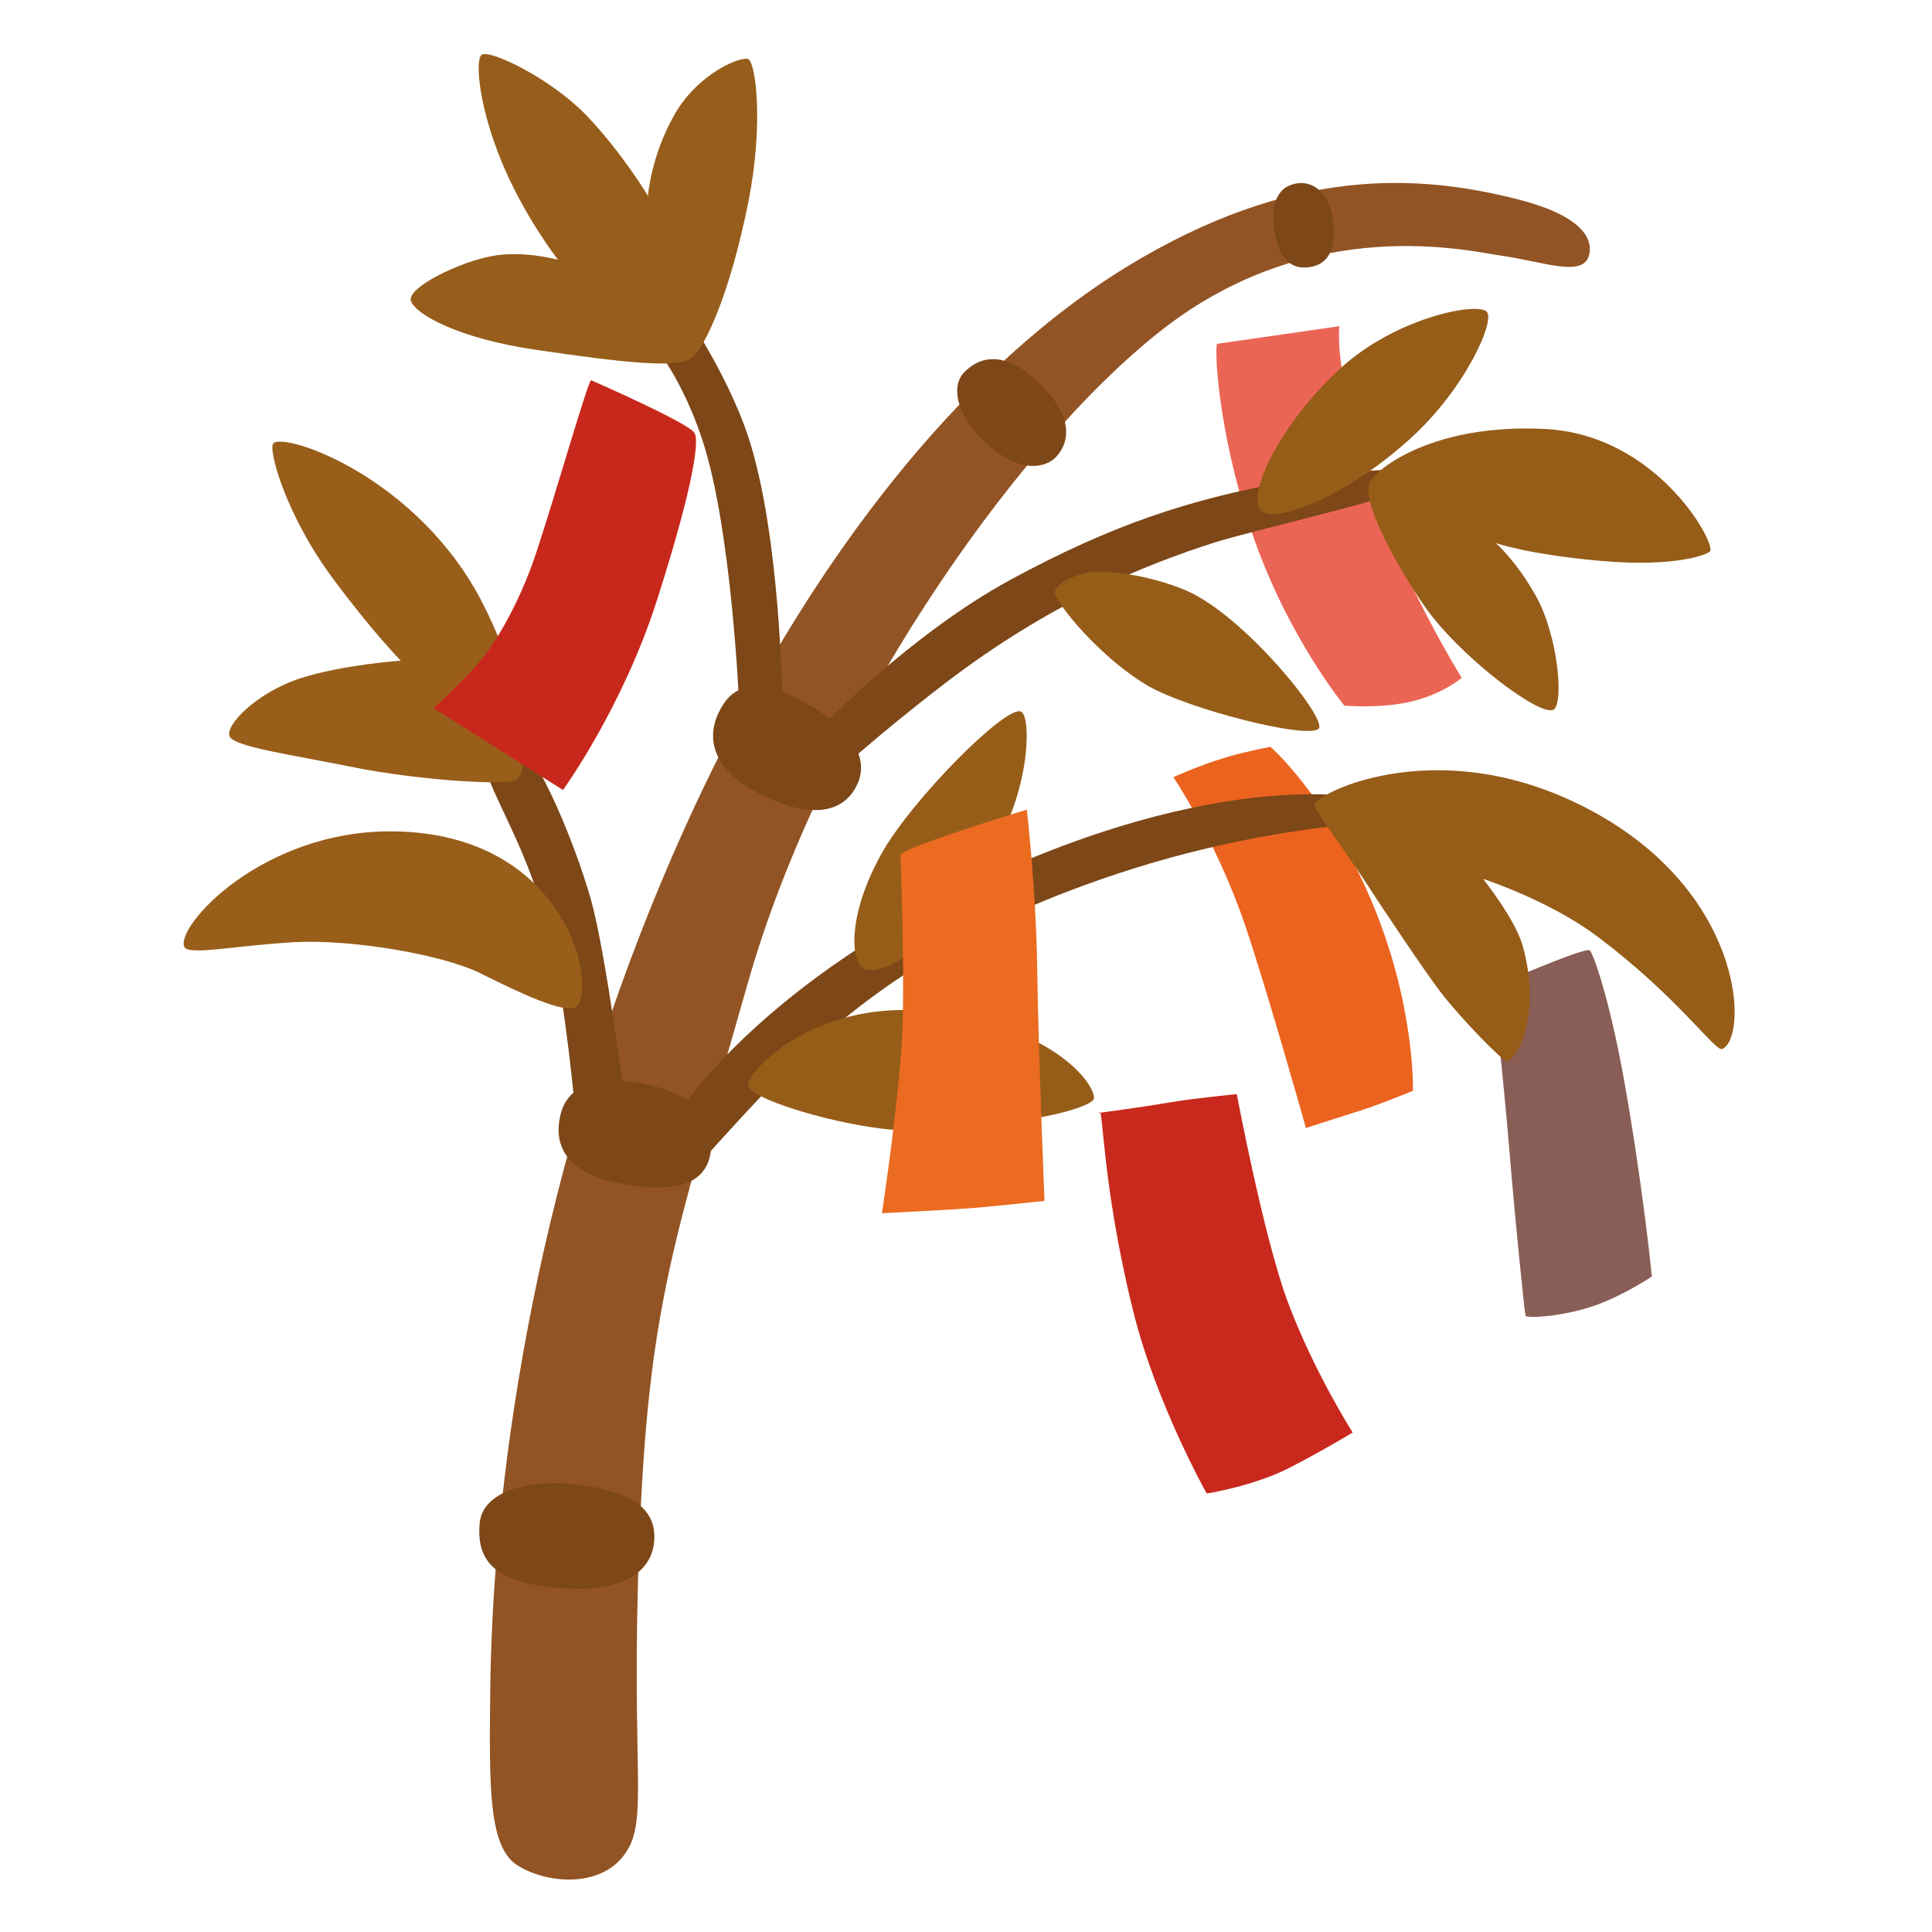
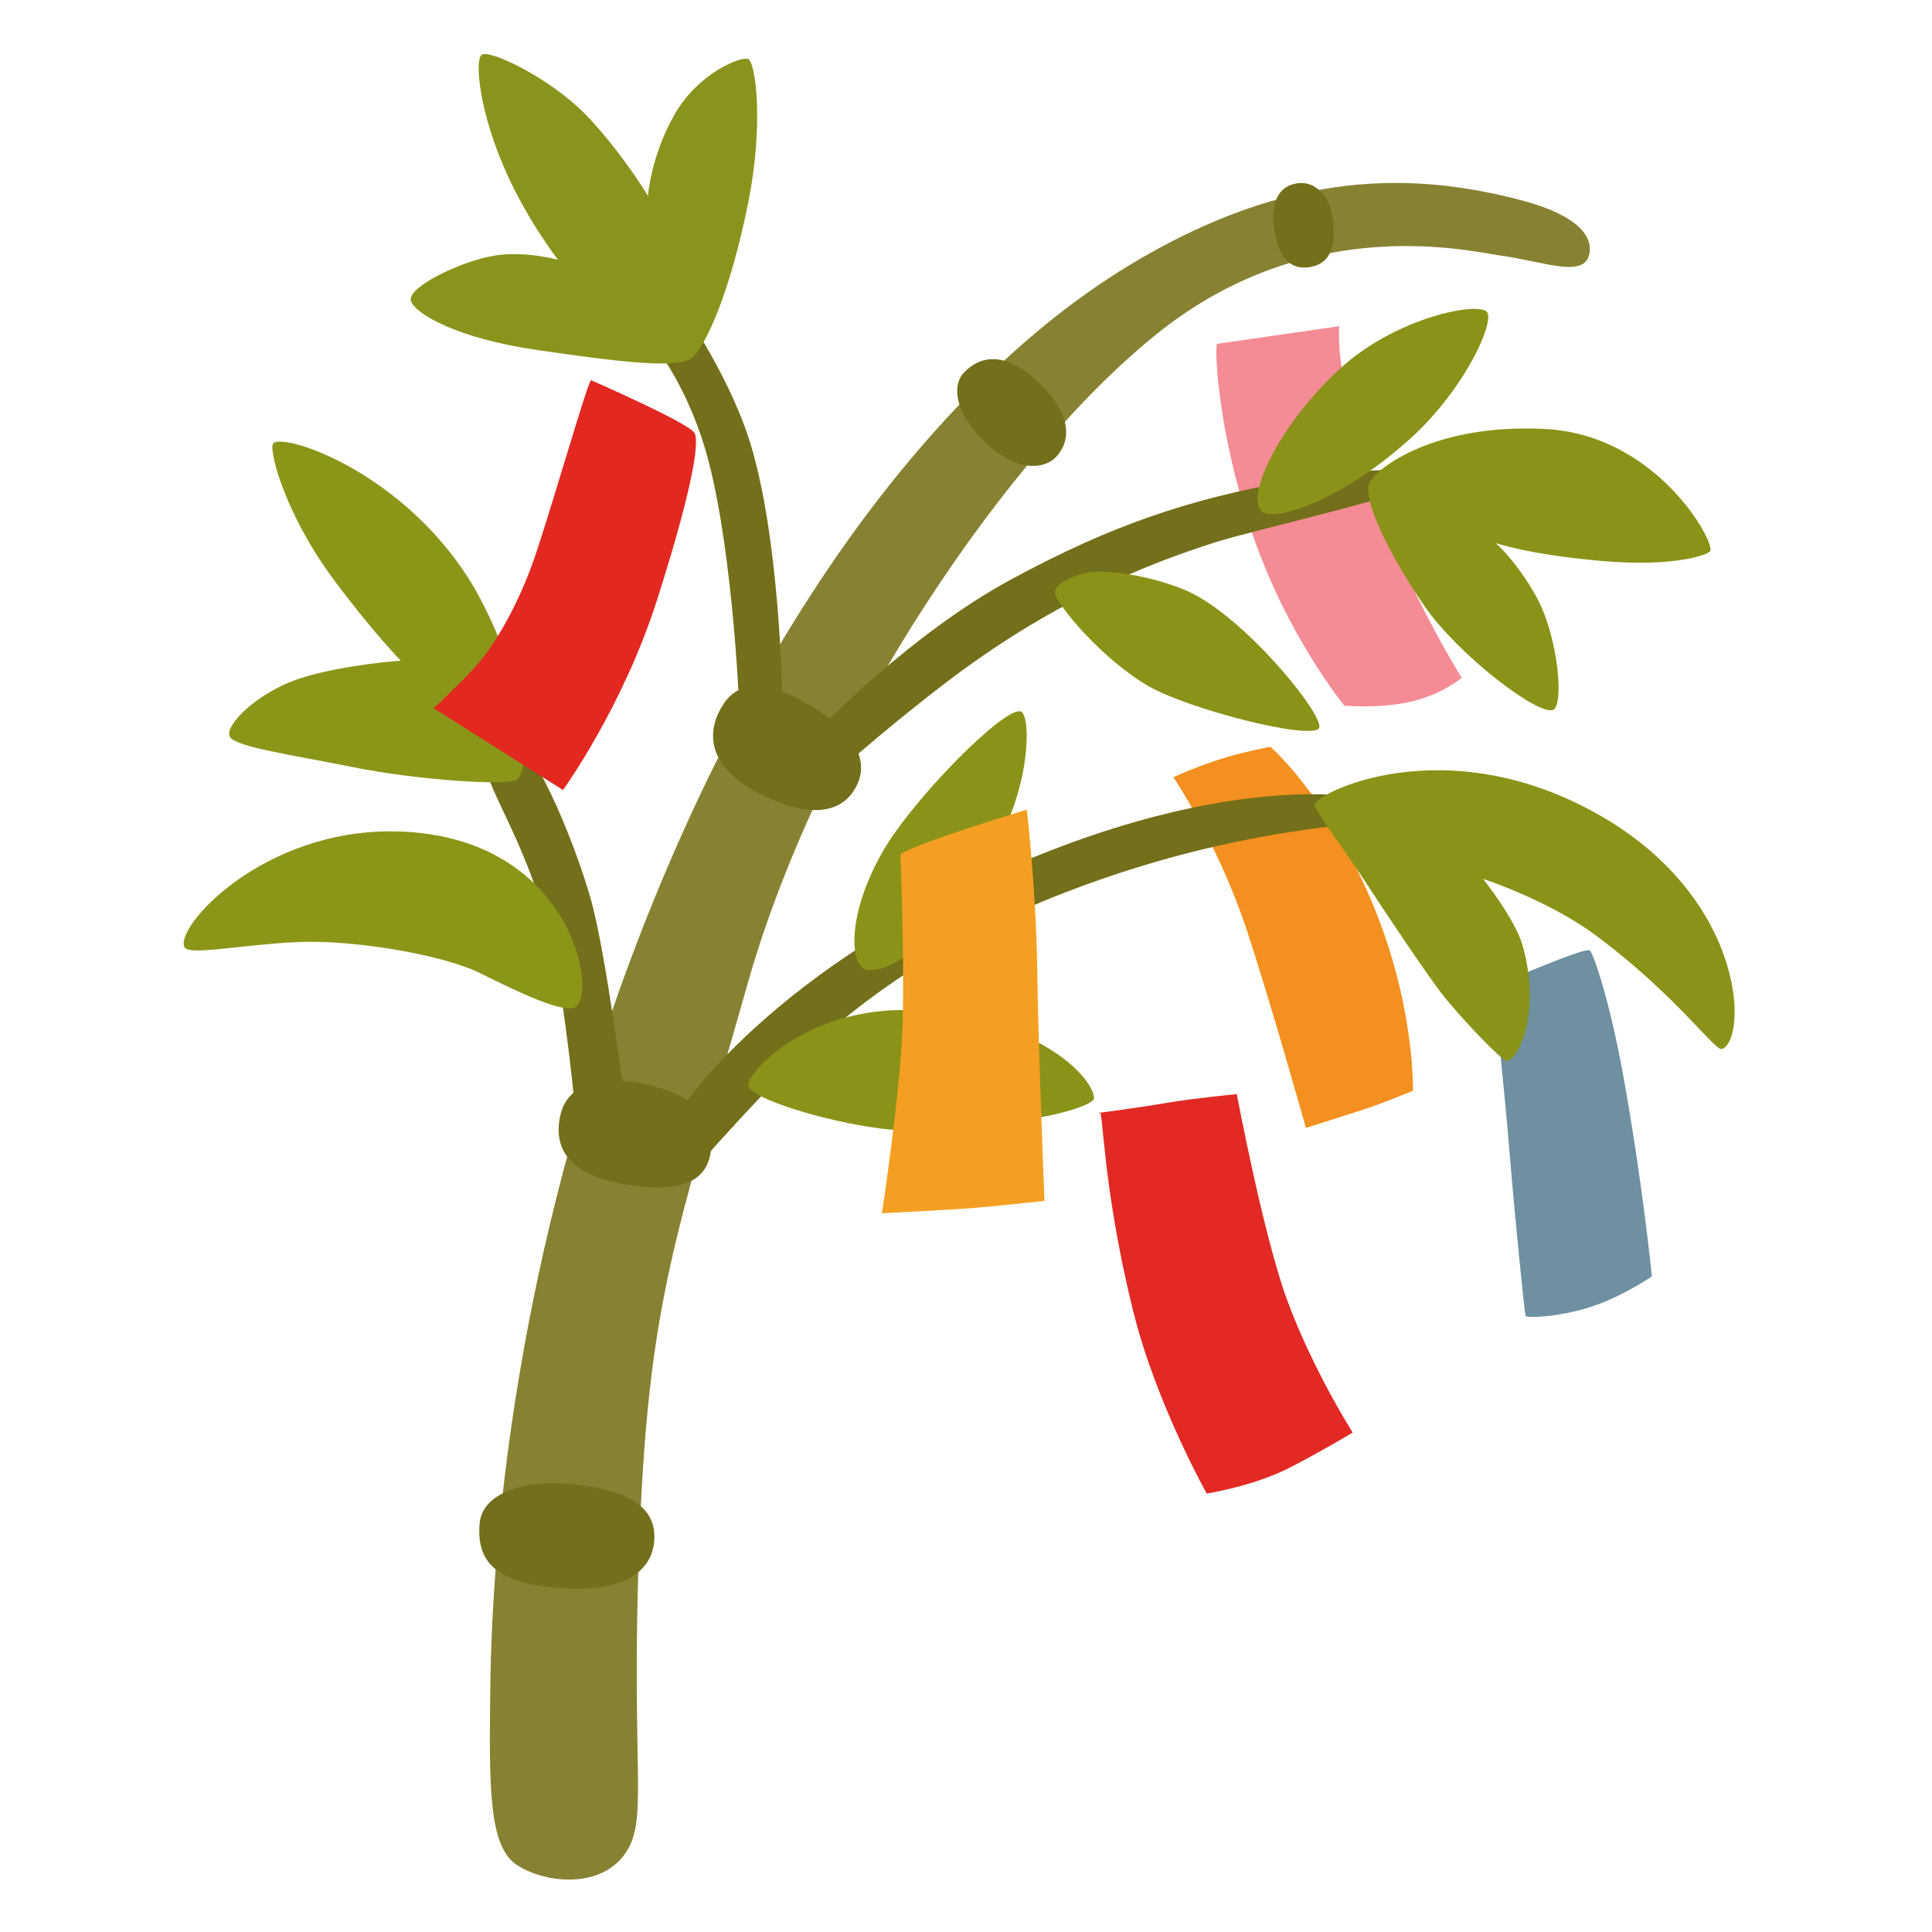
<svg xmlns="http://www.w3.org/2000/svg" version="1.1" id="Layer_2" x="0px" y="0px" viewBox="0 0 128 128" style="enable-background:new 0 0 128 128;" xml:space="preserve">
  <defs>
    <filter id="omikuji-tone" color-interpolation-filters="sRGB">
-       <feColorMatrix type="matrix" values="0.75 0.25 0.10 0 0.05         0.10 0.45 0.05 0 0.00         0.05 0.05 0.35 0 0.02         0    0    0    1 0" />
+       <feColorMatrix type="matrix" values="0.88 0.12 0.05 0 0.02         0.05 0.73 0.03 0 0.00         0.03 0.03 0.68 0 0.01         0    0    0    1 0" />
      <feComponentTransfer>
-         <feFuncR type="linear" slope="0.9" intercept="0.02" />
-         <feFuncG type="linear" slope="0.85" intercept="0.01" />
-         <feFuncB type="linear" slope="0.8" intercept="0.01" />
+         <feFuncR type="linear" slope="0.95" intercept="0.01" />
+         <feFuncG type="linear" slope="0.93" intercept="0.005" />
+         <feFuncB type="linear" slope="0.90" intercept="0.005" />
      </feComponentTransfer>
    </filter>
  </defs>
  <g filter="url(#omikuji-tone)">
    <path style="fill:#7CB23F;" d="M105.27,16.94c-0.42,1.47-3.1,0.37-5.8,0c-2-0.27-12.52-2.9-22.52,4.94s-22.6,26.31-27.42,43.3  s-6.56,21.05-7.17,36.84s0.72,18.68-1.08,20.97c-1.64,2.08-5.06,1.81-6.99,0.6c-1.93-1.21-1.88-5.18-1.81-11.57  c0.12-11.21,2.05-30.85,10.85-52.42S63.81,24.3,74.66,17.67s19.22-6.17,25.91-4.46C105.27,14.41,105.51,16.1,105.27,16.94z" />
    <path style="fill:#6A9A18;" d="M84.47,15.48c0.24,1.23,0.79,2.5,2.39,2.2c1.6-0.3,1.66-2.02,1.39-3.47s-1.39-2.49-2.8-1.93  C84.28,12.76,84.24,14.32,84.47,15.48z" />
    <path style="fill:#6A9A18;" d="M63.86,24.69c-0.8,0.83-0.63,2.67,1.41,4.61c2.27,2.15,4.05,1.69,4.71,0.96  c1-1.09,1.03-2.81-1.15-4.9C66.58,23.2,64.91,23.58,63.86,24.69z" />
    <path style="fill:#6A9A18;" d="M47.95,46.62c-1.14,1.71-1.29,4.16,2.54,6.05c3.25,1.6,5.39,1.21,6.29-0.67  c1.01-2.11-1.01-4.08-3.31-5.38C51.17,45.32,49.1,44.89,47.95,46.62z" />
    <path style="fill:#6A9A18;" d="M42.96,71.87c-2.51-0.58-5.23-0.38-5.81,1.92s0.62,3.98,3.89,4.61c3.26,0.62,5.54,0.27,6-1.82  C47.71,73.5,45.02,72.35,42.96,71.87z" />
    <path style="fill:#6A9A18;" d="M31.78,100.91c-0.24,2.59,1.1,4.03,5.52,4.32s5.95-1.39,6.05-3.22c0.13-2.41-2.16-3.36-5.57-3.7  C35.13,98.05,31.98,98.75,31.78,100.91z" />
    <path style="fill:#FFC119;" d="M77.74,51.49c0,0,1.68-0.78,3.58-1.34c1.36-0.4,2.85-0.67,2.85-0.67s3.69,3.18,6.65,10.11  s2.79,12.68,2.79,12.68s-2.18,0.89-3.24,1.23c-1.06,0.34-3.85,1.23-3.85,1.23s-2.46-8.77-4.02-13.41  C80.59,55.71,77.74,51.49,77.74,51.49z" />
    <path style="fill:#FFB0DA;" d="M80.64,22.78c-0.17,0.06-0.05,5.43,2.23,12.29c2.35,7.04,6.2,11.68,6.2,11.68s2.4,0.22,4.47-0.28  c2.07-0.5,3.3-1.56,3.3-1.56s-4.13-6.65-6.2-13.24c-2.33-7.43-1.9-10.06-1.9-10.06L80.64,22.78z" />
    <path style="fill:#6A9A18;" d="M54.33,48.26c0,0,5.96-6.23,12.6-9.84c6.67-3.62,11.77-5.31,18.22-6.49c4.68-0.85,9.53-1.17,9.62-0.3  c0.09,0.87-11.45,3.4-14.33,4.32c-4.6,1.48-10.8,3.94-17.83,9.32c-4.61,3.53-7.76,6.45-7.76,6.45S54.16,47.74,54.33,48.26z" />
    <path style="fill:#7FCE13;" d="M83.61,33.89c0.76,0.69,5.1-0.59,9.77-4.78c3.73-3.35,5.75-7.97,5.1-8.48  c-0.79-0.62-6.07,0.48-9.66,3.76C84.96,27.9,82.43,32.82,83.61,33.89z" />
    <path style="fill:#7FCE13;" d="M90.75,31.96c-0.59,1.18,1.63,5.31,3.6,8.16c2.25,3.27,7.5,7.26,8.53,6.92  c0.76-0.25,0.38-4.88-1.13-7.57c-1.3-2.32-2.65-3.49-2.65-3.49s2.11,0.75,6.95,1.18c4.83,0.43,7.05-0.39,7.25-0.64  c0.39-0.52-3.49-7.73-10.95-8.1C95.05,28.05,91.23,30.99,90.75,31.96z" />
    <path style="fill:#7FCE13;" d="M69.92,39.42c0.59,1.29,3.44,4.45,6.12,6.01c2.68,1.56,10.65,3.58,11.33,2.84  c0.59-0.64-4.99-7.57-8.86-9.18c-2.36-0.98-5.1-1.34-6.28-1.18C71.05,38.08,69.65,38.82,69.92,39.42z" />
    <path style="fill:#6A9A18;" d="M44.85,73.87c0,0,6.09-9.86,23.45-17c15.84-6.51,24.96-3.84,24.82-2.95s-9.26,0.07-22.56,5.21  c-7.71,2.98-14.06,7.13-19.75,13.1c-2.51,2.63-4.59,5.01-4.59,5.01L44.85,73.87z" />
    <path style="fill:#7FCE13;" d="M57.53,64.27c-1.23-0.04-1.53-3.54,0.98-7.9c1.99-3.44,7.98-9.52,9.1-9.24  c0.72,0.18,0.69,5.01-1.71,8.98C63.81,59.58,60.35,64.37,57.53,64.27z" />
    <path style="fill:#7FCE13;" d="M49.58,71.95c0.21,0.84,5.01,2.33,8.71,2.81s6.79-0.48,8.91-0.55c2.13-0.07,5.25-0.96,5.28-1.44  c0.05-0.95-2.54-4.59-10.28-5.69C54.07,65.93,49.37,71.1,49.58,71.95z" />
    <path style="fill:#52C2F3;" d="M98.94,65.37c0,0,0.69,6.31,1.1,11.31c0.34,4.14,0.96,10.22,1.03,10.49c0.05,0.19,2.61,0.07,4.8-0.75  c1.85-0.69,3.57-1.85,3.57-1.85s-0.62-6.31-1.92-13.44c-0.88-4.81-1.92-7.88-2.19-8.16C105.05,62.69,98.94,65.37,98.94,65.37z" />
    <path style="fill:#7FCE13;" d="M87.08,53.37c0.07,0.36,2.45,3.62,3.24,4.84c1.51,2.33,4.18,6.29,5.1,7.49  c1.3,1.71,4.18,4.67,4.42,4.6c0.84-0.22,2.26-3.36,1.03-7.68c-0.5-1.74-2.61-4.39-2.61-4.39s4.28,1.39,7.41,3.7  c5.41,4.01,7.95,7.74,8.42,7.57c1.67-0.62,1.65-9.8-7.94-15.39C95.79,48.09,86.94,52.62,87.08,53.37z" />
    <path style="fill:#FFD61C;" d="M59.66,56.66c0,0,0.27,6.72,0.14,11.31c-0.13,4.26-1.37,12.41-1.37,12.41s4.25-0.21,5.97-0.34  c1.71-0.14,4.8-0.48,4.8-0.48s-0.41-10.01-0.48-15.29c-0.07-5.28-0.69-10.63-0.69-10.63S59.66,56.18,59.66,56.66z" />
    <path style="fill:#FF2825;" d="M72.82,73.73c0,0,2.61-0.34,4.66-0.69c1.79-0.3,4.46-0.55,4.46-0.55s1.78,9.46,3.36,13.71  c1.72,4.64,4.32,8.71,4.32,8.71s-2.02,1.22-4.18,2.33c-2.4,1.23-5.49,1.71-5.49,1.71s-3.34-5.92-4.87-12.07  C72.96,78.33,73.1,73.05,72.82,73.73z" />
    <path style="fill:#6A9A18;" d="M33.47,48.77c-1.16,0.3-1.99,0.89-0.75,3.63c1.23,2.74,2.67,5.28,3.77,9.94  c1.01,4.29,1.65,11.59,1.65,11.59l3.22-1.23c0,0-1.2-9.43-2.19-13.03C38.06,55.7,35.04,48.36,33.47,48.77z" />
    <path style="fill:#80D114;" d="M15.23,48.82c0.39,0.67,4.11,1.19,8.23,2.02s10.13,1.24,10.76,0.82c0.87-0.57,1.03-5.19-2.19-11.59  c-4.25-8.43-13.14-11.45-13.92-10.7c-0.36,0.35,0.77,4.66,3.91,8.91c2.61,3.53,4.53,5.49,4.53,5.49s-3.88,0.27-6.65,1.17  C17.01,45.87,14.82,48.11,15.23,48.82z" />
    <path style="fill:#80D114;" d="M38.2,66.67c-0.65,0.62-3.91-0.96-6.38-2.19c-2.47-1.23-8.5-2.26-12.27-2.06s-7.04,0.9-7.33,0.33  c-0.66-1.31,5.12-7.77,13.84-7.67C37.58,55.22,39.57,65.37,38.2,66.67z" />
    <path style="fill:#6A9A18;" d="M48.96,46.51c0,0-0.48-11.38-2.4-17.28c-1.92-5.9-5.07-8.43-5.07-8.43l3.36-0.89  c0,0,3.23,4.5,4.73,9.05c2.13,6.45,2.26,17.62,2.26,17.62L48.96,46.51z" />
    <path style="fill:#7FCE1A;" d="M42.93,12.98c0,0,0.19-2.66,1.77-5.41s4.41-3.87,4.88-3.65c0.47,0.22,1.04,4.22,0,9.46  c-1.17,5.9-2.85,9.66-3.77,10.35c-0.92,0.69-4.47,0.3-10.28-0.55c-5.14-0.75-7.95-2.33-8.3-3.22c-0.34-0.89,3.25-2.64,5.49-3.02  c2.06-0.34,4.25,0.27,4.25,0.27s-2.26-2.88-3.77-6.58c-1.51-3.7-1.71-6.64-1.3-6.99c0.48-0.42,4.53,1.51,6.93,3.98  C41.21,10.1,42.93,12.98,42.93,12.98z" />
    <path style="fill:#FF2622;" d="M39.16,25.19c-0.21,0.07-2.33,7.47-3.57,11.24c-1.23,3.77-2.95,6.45-3.98,7.61  c-1.03,1.17-2.88,2.88-2.88,2.88l8.57,5.42c0,0,3.96-5.46,6.24-12.62c2.06-6.45,2.88-10.35,2.47-11.04  C45.6,28,39.16,25.19,39.16,25.19z" />
  </g>
</svg>
